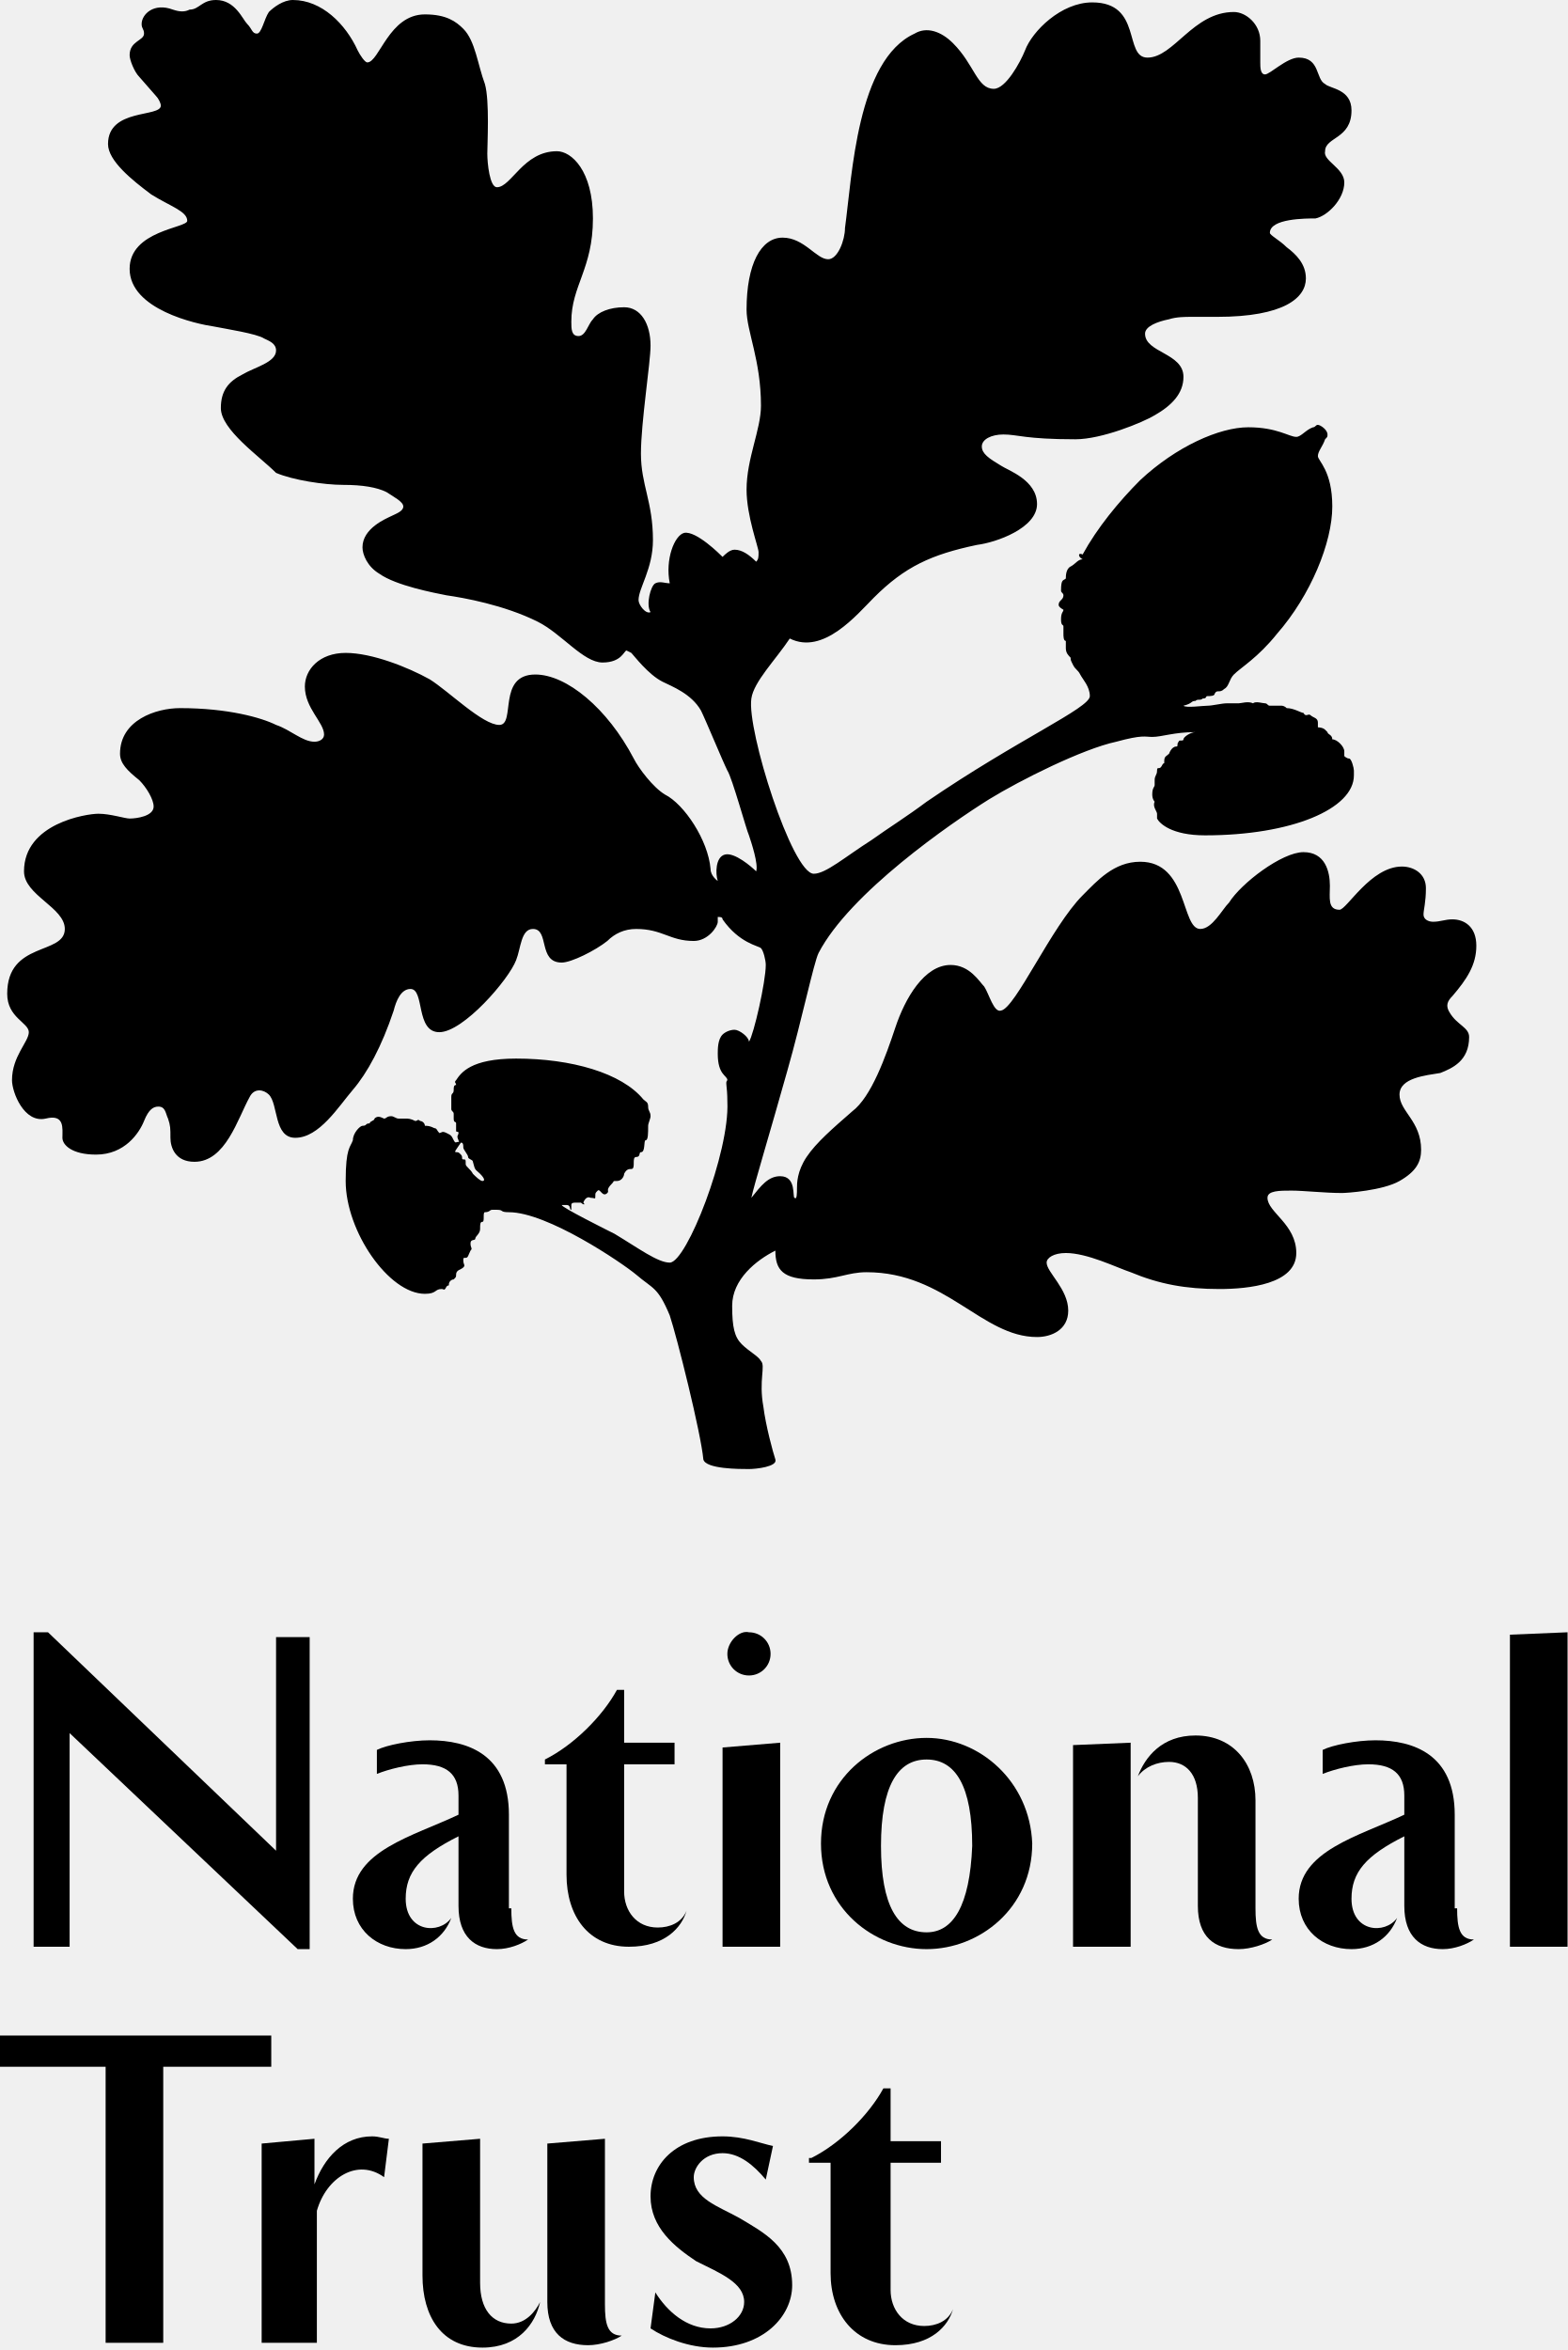
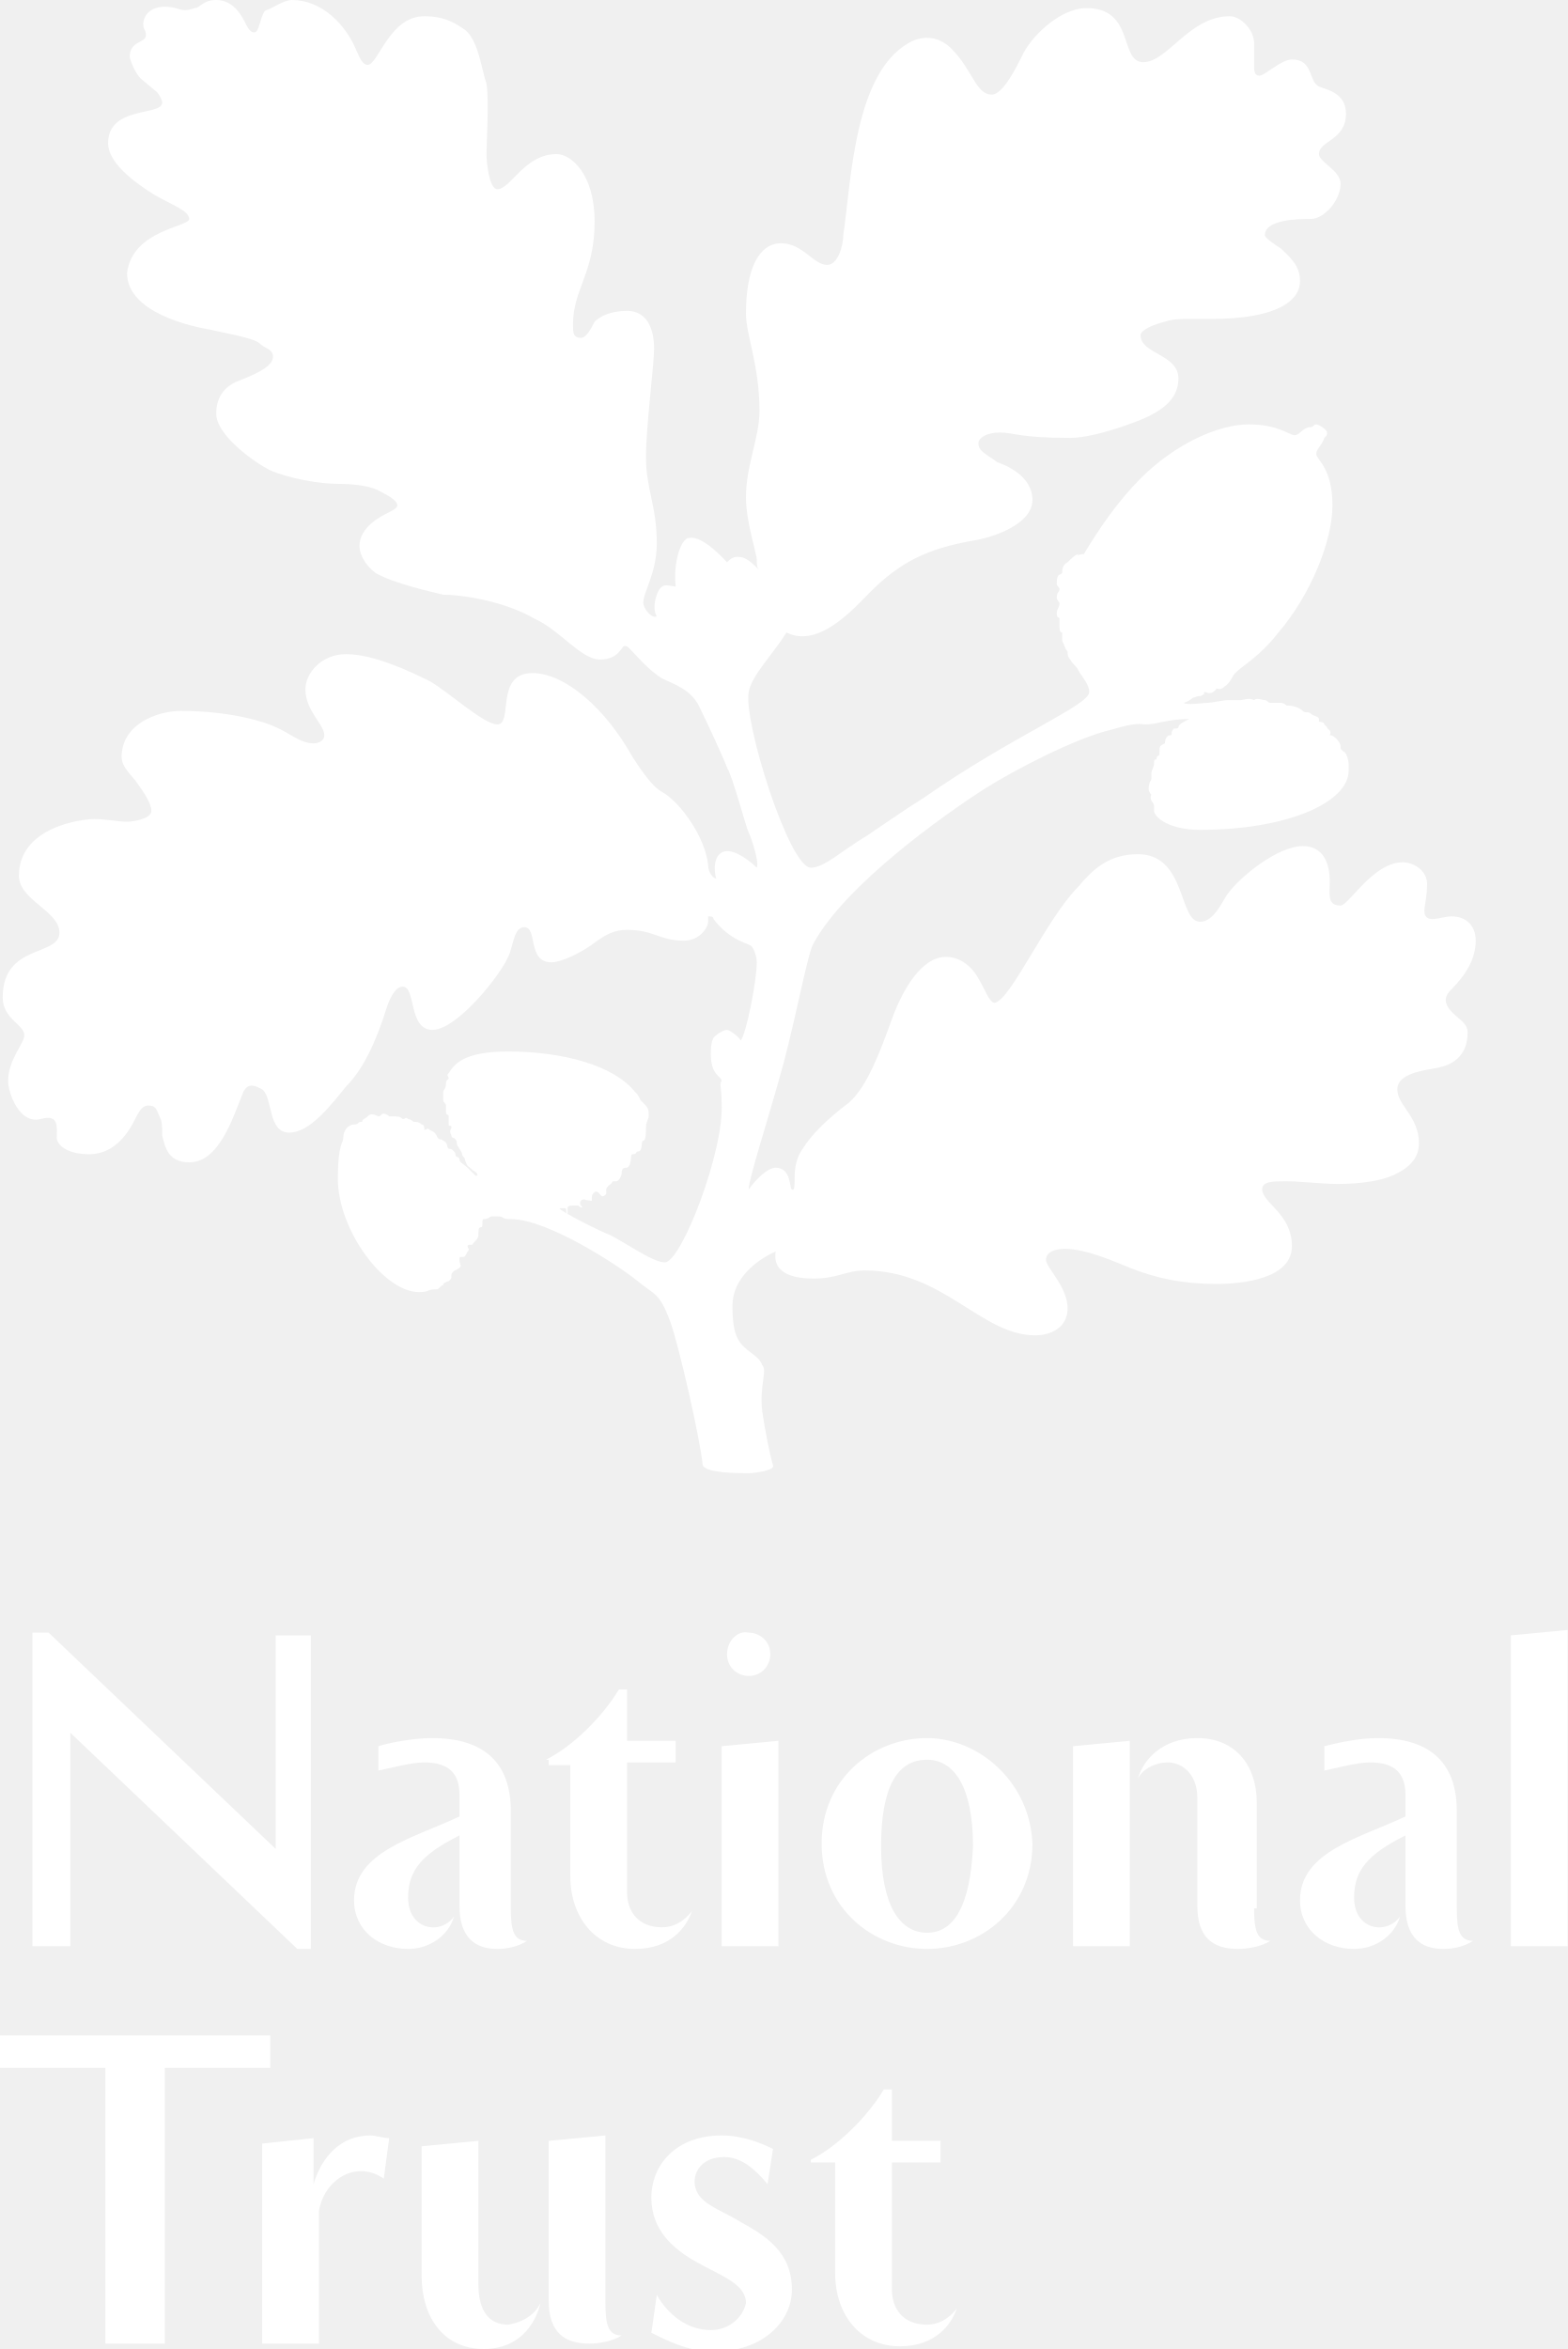
- <svg xmlns="http://www.w3.org/2000/svg" version="1.1" id="Layer_1" x="0px" y="0px" width="65.3px" height="97.9px" viewBox="0 0 65.3 97.9" style="enable-background:new 0 0 65.3 97.9;" xml:space="preserve">
+ <svg xmlns="http://www.w3.org/2000/svg" version="1.1" id="Layer_1" x="0px" y="0px" width="58px" height="86.9px" viewBox="0 0 58 86.9" style="enable-background:new 0 0 58 86.9;" xml:space="preserve">
+   <style type="text/css">
+ 	.st0{fill:#FFFFFF;}
+ </style>
  <g>
-     <path d="M45.1,23.1c0.6-1.1,1.5-2.2,2.4-3.1c1.5-1.4,3.3-2.2,4.5-2.2c1.2,0,1.7,0.4,2,0.4c0.2,0,0.4-0.3,0.7-0.4   c0.1,0,0.1-0.1,0.2-0.1c0.1,0,0.4,0.2,0.4,0.4c0,0.1,0,0.1-0.1,0.2c-0.1,0.3-0.3,0.5-0.3,0.7c0,0.2,0.6,0.6,0.6,2.1   c0,1.5-0.9,3.7-2.3,5.3c-0.8,1-1.5,1.4-1.8,1.7c-0.2,0.2-0.2,0.5-0.4,0.6c-0.2,0.2-0.3,0-0.4,0.2C50.6,29,50.4,29,50.3,29   c-0.1,0,0,0.1-0.2,0.1c-0.1,0.1-0.2,0-0.3,0.1c-0.2,0-0.1,0.1-0.5,0.2c0.1,0.1,0.8,0,1,0c0.2,0,0.6-0.1,0.8-0.1c0.2,0,0.2,0,0.3,0   c0.2,0,0.1,0,0.2,0c0.1,0,0.4-0.1,0.6,0c0.1-0.1,0.4,0,0.5,0c0.1,0,0.1,0.1,0.2,0.1c0.1,0,0.3,0,0.5,0c0,0,0.1,0,0.2,0.1   c0.3,0,0.6,0.2,0.7,0.2c0.1,0.2,0.2,0,0.3,0.1c0.1,0.1,0.3,0.1,0.3,0.3c0,0.1,0,0.1,0,0.2c0,0,0.2,0,0.3,0.1c0,0,0.1,0.1,0.1,0.1   c0,0.1,0.2,0.1,0.2,0.3c0.2,0,0.5,0.3,0.5,0.5v0.2c0,0,0.1,0.1,0.2,0.1c0.1,0,0.2,0.4,0.2,0.5c0,0.1,0,0.1,0,0.2   c0,1.4-2.6,2.5-6.2,2.5c-1.4,0-1.9-0.5-2-0.7c0-0.1,0-0.2,0-0.2c0-0.1-0.2-0.3-0.1-0.5c0,0-0.1-0.1-0.1-0.3c0-0.3,0.1-0.3,0.1-0.4   c0-0.1,0-0.1,0-0.2c0-0.2,0.1-0.2,0.1-0.4c0-0.2,0.1,0,0.2-0.2c0.1-0.2,0.1,0,0.1-0.2c0-0.2,0.1-0.2,0.2-0.3c0,0,0.1-0.3,0.3-0.3   c0.1,0,0-0.1,0.1-0.2c0-0.1,0.2,0,0.2-0.1c0-0.1,0.3-0.3,0.5-0.3c-0.9,0-1.4,0.2-1.8,0.2c-0.3,0-0.4-0.1-1.5,0.2   c-1.4,0.3-4,1.6-5.3,2.4c-1.6,1-5.8,3.9-7.1,6.4c-0.2,0.4-0.7,2.8-1.3,4.9c-0.7,2.5-1.4,4.8-1.5,5.3c0.4-0.5,0.7-0.9,1.2-0.9   c0.7,0,0.5,0.9,0.6,0.9c0.1,0.1,0.1-0.2,0.1-0.4c0-0.2,0-0.7,0.4-1.3c0.4-0.6,1.1-1.2,1.9-1.9c0.8-0.6,1.4-2.3,1.8-3.5   c0.4-1.2,1.2-2.6,2.3-2.6c0.8,0,1.2,0.7,1.4,0.9c0.2,0.3,0.4,1.1,0.7,1c0.6-0.1,2.1-3.5,3.4-4.8c0.6-0.6,1.3-1.4,2.4-1.4   c2,0,1.7,2.8,2.5,2.8c0.5,0,0.9-0.8,1.2-1.1c0.5-0.8,2.2-2.1,3.1-2.1c0.9,0,1.1,0.8,1.1,1.4c0,0.5-0.1,1,0.4,1   c0.3,0,1.3-1.8,2.6-1.8c0.5,0,1,0.3,1,0.9c0,0.6-0.1,0.9-0.1,1.1c0,0.2,0.2,0.3,0.4,0.3c0.3,0,0.5-0.1,0.8-0.1c0.5,0,1,0.3,1,1.1   c0,0.8-0.4,1.4-1,2.1c-0.2,0.2-0.3,0.4-0.1,0.7c0.3,0.5,0.8,0.6,0.8,1c0,1-0.7,1.3-1.2,1.5c-0.6,0.1-1.7,0.2-1.7,0.9   c0,0.7,0.9,1.1,0.9,2.3c0,0.5-0.2,0.9-0.9,1.3c-0.7,0.4-2.2,0.5-2.4,0.5c-0.7,0-1.6-0.1-2.1-0.1c-0.5,0-1,0-1,0.3   c0,0.6,1.2,1.1,1.2,2.3c0,1.3-2,1.5-3.2,1.5c-1.4,0-2.5-0.2-3.7-0.7c-0.6-0.2-1.8-0.8-2.7-0.8c-0.5,0-0.8,0.2-0.8,0.4   c0,0.4,0.9,1.1,0.9,2c0,0.8-0.7,1.1-1.3,1.1c-2.3,0-3.8-2.7-7.1-2.7c-0.8,0-1.2,0.3-2.2,0.3c-1.3,0-1.6-0.4-1.6-1.2   c-0.8,0.4-1.8,1.2-1.8,2.3c0,0.9,0.1,1.3,0.4,1.6c0.3,0.3,0.7,0.5,0.8,0.7c0.2,0.2-0.1,0.8,0.1,1.9c0.1,0.8,0.4,1.9,0.5,2.2   c0.1,0.3-0.8,0.4-1.1,0.4c-0.4,0-1.8,0-1.9-0.4c-0.1-1.1-1.1-5.1-1.4-6c-0.5-1.2-0.7-1.1-1.4-1.7c-0.6-0.5-3.7-2.6-5.3-2.6   c-0.4,0-0.2-0.1-0.5-0.1c-0.2,0,0,0-0.2,0c-0.1,0-0.1,0.1-0.3,0.1c-0.1,0,0,0.4-0.1,0.4c-0.1,0-0.1,0.1-0.1,0.3   c0,0.2-0.2,0.3-0.2,0.4c0,0.1-0.2,0-0.2,0.2c0,0.2,0.1,0.2,0,0.3c-0.1,0.2-0.1,0.3-0.2,0.3c-0.1,0-0.1,0-0.1,0.1   c0,0.2,0.1,0.2,0,0.3c-0.1,0.1-0.3,0.1-0.3,0.3c0,0.1,0,0.1-0.1,0.2c-0.1,0-0.2,0.1-0.2,0.2c0,0.1,0,0-0.1,0.1   c-0.1,0.2-0.1,0.1-0.2,0.1c-0.3,0-0.2,0.2-0.7,0.2c-1.5,0-3.3-2.6-3.3-4.7c0-1.4,0.2-1.4,0.3-1.7c0-0.3,0.3-0.6,0.4-0.6   c0.2,0,0.1-0.1,0.3-0.1c0-0.1,0.2-0.1,0.2-0.2c0.1-0.1,0.2-0.1,0.4,0c0.1,0,0.1-0.1,0.3-0.1c0.1,0,0.2,0.1,0.3,0.1   c0.2,0,0.1,0,0.3,0c0.1,0,0.2,0,0.4,0.1c0.1,0,0.1-0.1,0.2,0c0.1,0,0.2,0.1,0.2,0.2c0.1,0,0.2,0,0.4,0.1c0.1,0,0.1,0.1,0.2,0.2   c0.1,0,0.1-0.1,0.3,0c0.2,0.1,0.2,0.1,0.3,0.3c0.1,0.2,0.1,0,0.3,0.1C19,47.9,18.9,48,19,48c0.1,0,0.1,0,0.2,0.1   c0.1,0.1,0,0.2,0.1,0.2c0.1,0,0.1,0,0.1,0.2c0,0.1,0.2,0.2,0.3,0.4c0.1,0.1,0.3,0.3,0.4,0.3c0.1,0,0.1-0.1-0.1-0.3   c-0.2-0.2-0.2-0.1-0.3-0.5c0-0.1-0.2-0.1-0.2-0.2c0-0.1-0.2-0.3-0.2-0.4c0-0.1,0-0.2-0.1-0.2c-0.1,0-0.1-0.1-0.1-0.1   c-0.1-0.2,0-0.2,0-0.3c0-0.1-0.1,0-0.1-0.1c0-0.1,0-0.2,0-0.3c0-0.1-0.1,0-0.1-0.2c0-0.1,0-0.1,0-0.2s-0.1-0.1-0.1-0.2   c0-0.1,0-0.1,0-0.3c0-0.2,0,0,0-0.2c0-0.2,0.1-0.1,0.1-0.3c0-0.1,0-0.2,0.1-0.2c0-0.1-0.1-0.1,0-0.2c0.2-0.3,0.6-0.9,2.5-0.9   c2.3,0,4.4,0.6,5.3,1.7c0.1,0.1,0.2,0.1,0.2,0.3c0,0.2,0.1,0.2,0.1,0.4c0,0.1-0.1,0.3-0.1,0.4c0,0.3,0,0.6-0.1,0.6   c-0.1,0,0,0.5-0.2,0.5c-0.1,0,0,0.2-0.2,0.2c-0.2,0,0,0.5-0.2,0.5c-0.1,0-0.2,0-0.3,0.2c0,0.1-0.1,0.3-0.3,0.3   c-0.2,0-0.1,0-0.2,0.1c-0.3,0.3-0.1,0.3-0.2,0.4c-0.2,0.2-0.3-0.2-0.4-0.1c-0.1,0.1-0.1,0.1-0.1,0.2c0,0.2,0,0.1-0.2,0.1   c-0.2-0.1-0.3,0.2-0.3,0.2c0.1,0.1,0,0.1-0.1,0c0,0-0.1,0-0.2,0c-0.1,0-0.2,0-0.2,0.1c0,0.2,0,0.2,0,0.2c-0.1,0,0-0.2-0.2-0.2   c-0.1,0-0.2,0-0.2,0c0,0.1,1.8,1,2.2,1.2c1,0.6,1.8,1.2,2.3,1.2c0.7,0,2.5-4.6,2.4-6.7c0-0.7-0.1-0.8,0-0.9c0-0.2-0.4-0.2-0.4-1.1   c0-0.2,0-0.6,0.2-0.8c0.1-0.1,0.3-0.2,0.5-0.2c0.2,0,0.6,0.3,0.6,0.5c0.2-0.3,0.7-2.5,0.7-3.2c0-0.2-0.1-0.6-0.2-0.7   c-0.1-0.1-0.9-0.2-1.6-1.2c0-0.1-0.1-0.1-0.2-0.1c0,0,0,0.1,0,0.2c0,0.2-0.4,0.8-1,0.8c-1,0-1.3-0.5-2.4-0.5   c-0.5,0-0.9,0.2-1.2,0.5c-0.5,0.4-1.5,0.9-1.9,0.9c-1,0-0.5-1.4-1.2-1.4c-0.5,0-0.5,0.8-0.7,1.3c-0.3,0.8-2.2,3-3.2,3   c-1,0-0.6-1.8-1.2-1.8c-0.4,0-0.6,0.5-0.7,0.9c-0.5,1.5-1.1,2.6-1.7,3.3c-0.6,0.7-1.4,2-2.4,2c-0.9,0-0.7-1.4-1.1-1.8   c-0.2-0.2-0.6-0.3-0.8,0.1c-0.5,0.9-1,2.7-2.3,2.7c-0.8,0-1-0.6-1-1c0-0.4,0-0.5-0.1-0.8c-0.1-0.2-0.1-0.5-0.4-0.5   c-0.2,0-0.4,0.1-0.6,0.6c-0.2,0.5-0.8,1.4-2,1.4c-1,0-1.4-0.4-1.4-0.7c0-0.4,0.1-1-0.7-0.8c-0.9,0.2-1.4-1.1-1.4-1.6   c0-1,0.7-1.6,0.7-2c0-0.4-0.9-0.6-0.9-1.6c0-2.2,2.4-1.6,2.4-2.7c0-0.9-1.7-1.4-1.7-2.4c0-2,2.6-2.4,3.1-2.4c0.5,0,1.1,0.2,1.3,0.2   c0.3,0,1-0.1,1-0.5c0-0.3-0.3-0.8-0.6-1.1C5.3,32.1,5,31.8,5,31.4c0-1.4,1.5-1.9,2.5-1.9c2,0,3.4,0.4,4,0.7   c0.6,0.2,1.1,0.7,1.6,0.7c0.2,0,0.4-0.1,0.4-0.3c0-0.5-0.8-1.1-0.8-2c0-0.7,0.6-1.4,1.7-1.4c1.1,0,2.6,0.6,3.5,1.1   c0.8,0.5,2.2,1.9,2.9,1.9c0.7,0-0.1-2.1,1.5-2.1c1.3,0,3,1.4,4.1,3.5c0.2,0.4,0.8,1.2,1.3,1.5c0.8,0.4,1.8,1.9,1.9,3.1   c0,0.3,0.3,0.5,0.3,0.5c-0.1-0.3-0.1-1,0.3-1.1c0.4-0.1,1.1,0.5,1.3,0.7c0.1-0.3-0.2-1.2-0.3-1.5c-0.1-0.2-0.7-2.4-0.9-2.7   c-0.2-0.4-0.9-2.1-1.1-2.5c-0.4-0.7-1.2-1-1.6-1.2c-0.6-0.3-1.2-1.1-1.3-1.2c-0.2-0.1-0.2-0.1-0.2-0.1c-0.1,0-0.2,0.5-1,0.5   c-0.8,0-1.7-1.2-2.7-1.7c-1.4-0.7-3.1-1-3.8-1.1c-0.5-0.1-2.1-0.4-2.8-0.9c-0.5-0.3-0.7-0.8-0.7-1.1c0-0.8,1-1.2,1.2-1.3   c0.2-0.1,0.5-0.2,0.5-0.4c0-0.2-0.4-0.4-0.7-0.6c-0.4-0.2-1-0.3-1.8-0.3c-0.8,0-2.1-0.2-2.8-0.5C10.8,19,9.2,17.9,9.2,17   c0-0.7,0.3-1.1,0.9-1.4c0.5-0.3,1.4-0.5,1.4-1c0-0.3-0.3-0.4-0.5-0.5c-0.3-0.2-1.6-0.4-2.1-0.5c-0.7-0.1-3.5-0.7-3.5-2.4   c0-1.6,2.4-1.7,2.4-2c0-0.4-0.7-0.6-1.5-1.1C5.5,7.5,4.5,6.7,4.5,6c0-1.5,2.2-1.1,2.2-1.6c0-0.1-0.1-0.3-0.2-0.4L5.8,3.2   C5.6,3,5.4,2.5,5.4,2.3C5.4,1.7,6,1.7,6,1.4C6,1.2,5.9,1.2,5.9,1c0-0.4,0.5-0.9,1.3-0.6c0.3,0.1,0.5,0.1,0.7,0C8.3,0.4,8.4,0,9,0   c0.8,0,1.1,0.8,1.3,1c0.2,0.2,0.2,0.4,0.4,0.4c0.2,0,0.3-0.6,0.5-0.9c0.2-0.2,0.6-0.5,1-0.5c1.2,0,2.2,1,2.7,2.1   c0.1,0.2,0.3,0.5,0.4,0.5c0.5,0,0.9-2,2.4-2c0.9,0,1.3,0.3,1.6,0.6c0.5,0.5,0.6,1.5,0.9,2.3c0.2,0.7,0.1,2.5,0.1,2.9   c0,0.4,0.1,1.4,0.4,1.4c0.6,0,1.1-1.5,2.5-1.5c0.6,0,1.5,0.8,1.5,2.8c0,2.1-0.9,2.8-0.9,4.3c0,0.3,0,0.6,0.3,0.6   c0.3,0,0.4-0.5,0.6-0.7c0.2-0.3,0.7-0.5,1.3-0.5c0.7,0,1.1,0.7,1.1,1.6c0,0.7-0.4,3.2-0.4,4.5c0,1.3,0.5,2,0.5,3.6   c0,1.2-0.6,2-0.6,2.5c0,0.2,0.3,0.6,0.5,0.5c-0.2-0.3,0-1.1,0.2-1.2c0.2-0.1,0.4,0,0.6,0c-0.2-1,0.2-2,0.6-2.1   c0.5-0.1,1.5,0.9,1.6,1c0.1-0.1,0.3-0.3,0.5-0.3c0.3,0,0.6,0.2,0.9,0.5c0.1-0.1,0.1-0.2,0.1-0.4c0-0.2-0.5-1.5-0.5-2.6   c0-1.3,0.6-2.5,0.6-3.5c0-1.9-0.6-3.1-0.6-4c0-1.9,0.6-3,1.5-3c0.9,0,1.4,0.9,1.9,0.9c0.4,0,0.7-0.8,0.7-1.3c0.3-2.2,0.5-7,2.9-8.1   c0.5-0.3,1.1-0.1,1.6,0.4c0.9,0.9,1,1.9,1.7,1.9c0.5,0,1.1-1.1,1.3-1.6c0.3-0.8,1.5-2,2.8-2c2.1,0,1.3,2.3,2.3,2.3   c1.1,0,1.9-1.9,3.6-1.9c0.5,0,1.1,0.5,1.1,1.2c0,0.4,0,0.7,0,0.9c0,0.2,0,0.5,0.2,0.5c0.2,0,0.9-0.7,1.4-0.7c0.9,0,0.7,0.9,1.1,1.1   c0.2,0.2,1.1,0.2,1.1,1.1c0,1.2-1.1,1.1-1.1,1.7C55.1,6.7,56,7,56,7.6c0,0.7-0.7,1.4-1.2,1.5c-0.4,0-1.9,0-1.9,0.6   c0,0.1,0.4,0.3,0.7,0.6c0.4,0.3,0.8,0.7,0.8,1.3c0,0.8-0.9,1.6-3.7,1.6c-0.5,0-0.6,0-1.1,0c-0.2,0-0.6,0-0.9,0.1   c-0.5,0.1-1,0.3-1,0.6c0,0.8,1.6,0.8,1.6,1.8c0,0.7-0.5,1.2-1.2,1.6c-0.5,0.3-2.2,1-3.3,1c-2.1,0-2.4-0.2-3-0.2   c-0.5,0-0.9,0.2-0.9,0.5c0,0.3,0.3,0.5,0.8,0.8c0.3,0.2,1.5,0.6,1.5,1.6c0,1-1.7,1.6-2.5,1.7c-1.9,0.4-3,0.9-4.3,2.2   c-0.7,0.7-2.1,2.4-3.5,1.7c-0.6,0.9-1.5,1.8-1.6,2.5c-0.2,1.3,1.7,7.3,2.6,7.3c0.5,0,1.3-0.7,2.4-1.4c0.7-0.5,1.5-1,2.3-1.6   c3.8-2.6,6.8-3.9,6.8-4.4c0-0.4-0.3-0.7-0.4-0.9c-0.1-0.2-0.2-0.2-0.3-0.4c-0.1-0.2-0.1-0.2-0.1-0.3c-0.1-0.1-0.2-0.2-0.2-0.4   c0-0.2,0-0.2,0-0.3c-0.1,0-0.1-0.2-0.1-0.3c0-0.1,0-0.1,0-0.3c0-0.1-0.1,0-0.1-0.3c0-0.3,0.1-0.3,0.1-0.4c0,0-0.2-0.1-0.2-0.2   c0-0.2,0.2-0.2,0.2-0.4c0-0.1-0.1-0.1-0.1-0.2c0-0.5,0.1-0.4,0.2-0.5c0-0.1,0-0.4,0.2-0.5c0.2-0.1,0.3-0.3,0.5-0.3   C44.9,23.2,44.9,23,45.1,23.1" />
-     <polygon points="4.4,97.6 4.4,86.1 0,86.1 0,84.8 11.3,84.8 11.3,86.1 6.8,86.1 6.8,97.6  " />
-     <path d="M22.5,95.9c-0.2,0.9-0.9,1.9-2.4,1.9c-1.7,0-2.5-1.3-2.5-3v-5.5l2.4-0.2v6c0,1.1,0.5,1.7,1.3,1.7   C21.9,96.8,22.3,96.3,22.5,95.9" />
-     <path d="M25.2,96c0,0.8,0.1,1.3,0.7,1.3c-0.3,0.2-0.9,0.4-1.4,0.4c-1,0-1.7-0.5-1.7-1.8v-6.6l2.4-0.2V96z" />
-     <path d="M33.8,89.9c1.2-0.6,2.4-1.8,3-2.9h0.3v2.2h2.1v0.9h-2.1v5.3c0,0.8,0.5,1.5,1.4,1.5c0.5,0,1-0.2,1.2-0.7   c-0.2,0.7-0.9,1.5-2.4,1.5c-1.7,0-2.7-1.3-2.7-3v-4.6h-0.9V89.9z" />
-     <path d="M13.1,91c0.4-1.1,1.2-2,2.4-2c0.3,0,0.5,0.1,0.7,0.1L16,90.7c-1.1-0.8-2.4,0-2.8,1.4v5.5h-2.3v-8.3l2.2-0.2L13.1,91z" />
-     <path d="M29.6,97c-1,0-1.8-0.7-2.3-1.5l-0.2,1.5c0.6,0.4,1.6,0.8,2.6,0.8c2.1,0,3.3-1.3,3.3-2.6c0-1.6-1.2-2.2-2.2-2.8   c-0.9-0.5-1.9-0.8-1.9-1.7c0-0.4,0.4-1,1.2-1c0.7,0,1.3,0.5,1.8,1.1l0.3-1.4C31.7,89.3,31,89,30.1,89c-2,0-3,1.2-3,2.5   c0,1.3,1,2.1,1.9,2.7c1,0.5,2,0.9,2,1.7C31,96.5,30.4,97,29.6,97" />
-     <polygon points="62.9,81.1 62.9,68.1 65.3,68 65.3,81.1  " />
-     <path d="M22.7,73.3c1.2-0.6,2.4-1.8,3-2.9H26v2.2h2.1v0.9H26v5.3c0,0.8,0.5,1.5,1.4,1.5c0.5,0,1-0.2,1.2-0.7   c-0.2,0.7-0.9,1.5-2.4,1.5c-1.7,0-2.6-1.3-2.6-3v-4.6h-0.9V73.3z" />
-     <path d="M30.3,68.9c0,0.5,0.4,0.9,0.9,0.9c0.5,0,0.9-0.4,0.9-0.9c0-0.5-0.4-0.9-0.9-0.9C30.8,67.9,30.3,68.4,30.3,68.9" />
-     <polygon points="32.5,81.1 32.5,72.6 30.1,72.8 30.1,81.1  " />
-     <path d="M52.3,79.5c0,0.8,0.1,1.3,0.7,1.3c-0.3,0.2-0.9,0.4-1.4,0.4c-1,0-1.7-0.5-1.7-1.8v-4.5c0-1-0.5-1.5-1.2-1.5   c-0.5,0-1,0.2-1.3,0.6c0.3-0.8,1-1.7,2.4-1.7c1.6,0,2.5,1.2,2.5,2.7V79.5z" />
-     <polygon points="47.1,81.1 44.7,81.1 44.7,72.7 47.1,72.6  " />
-     <path d="M38.6,80.5c-1.2,0-1.9-1.1-1.9-3.6c0-2.5,0.7-3.6,1.9-3.6c1.2,0,1.9,1.1,1.9,3.6C40.4,79.4,39.7,80.5,38.6,80.5 M38.6,72.4   c-2.2,0-4.4,1.7-4.4,4.4c0,2.7,2.2,4.4,4.4,4.4c2.2,0,4.4-1.7,4.4-4.4C42.9,74.2,40.8,72.4,38.6,72.4" />
-     <path d="M60.7,79.5c0,0.8,0.1,1.3,0.7,1.3c-0.3,0.2-0.8,0.4-1.3,0.4c-0.9,0-1.6-0.5-1.6-1.8v-2.9c-1.6,0.8-2.2,1.5-2.2,2.6   c0,1.4,1.4,1.5,1.9,0.8c-0.3,0.8-1,1.3-1.9,1.3c-1.2,0-2.2-0.8-2.2-2.1c0-2,2.5-2.6,4.4-3.5v-0.8c0-0.9-0.5-1.3-1.5-1.3   c-0.6,0-1.4,0.2-1.9,0.4v-1c0.4-0.2,1.4-0.4,2.2-0.4c1.6,0,3.3,0.6,3.3,3.1V79.5z" />
-     <path d="M21.3,79.5c0,0.8,0.1,1.3,0.7,1.3c-0.3,0.2-0.8,0.4-1.3,0.4c-0.9,0-1.6-0.5-1.6-1.8v-2.9c-1.6,0.8-2.2,1.5-2.2,2.6   c0,1.4,1.4,1.5,1.9,0.8c-0.3,0.8-1,1.3-1.9,1.3c-1.2,0-2.2-0.8-2.2-2.1c0-2,2.5-2.6,4.4-3.5v-0.8c0-0.9-0.5-1.3-1.5-1.3   c-0.6,0-1.4,0.2-1.9,0.4v-1c0.4-0.2,1.4-0.4,2.2-0.4c1.6,0,3.3,0.6,3.3,3.1V79.5z" />
-     <polygon points="2.9,72.2 2.9,81.1 1.4,81.1 1.4,68 2,68 11.5,77.1 11.5,68.2 12.9,68.2 12.9,81.2 12.4,81.2  " />
+     <path class="st0" d="M40.1,20.5c0.6-1,1.3-2,2.1-2.8c1.3-1.3,2.9-2,4-2c1.1,0,1.5,0.4,1.7,0.4c0.2,0,0.3-0.3,0.6-0.3   c0.1,0,0.1-0.1,0.2-0.1c0.1,0,0.4,0.2,0.4,0.3c0,0.1,0,0.1-0.1,0.2c-0.1,0.3-0.3,0.4-0.3,0.6c0,0.2,0.6,0.5,0.6,1.9   c0,1.3-0.8,3.3-2,4.7c-0.7,0.9-1.3,1.2-1.6,1.5c-0.1,0.1-0.2,0.4-0.4,0.5c-0.2,0.2-0.3,0-0.3,0.1c-0.1,0.1-0.2,0.2-0.4,0.1   c-0.1,0,0,0.1-0.1,0.1c-0.1,0.1-0.1,0-0.3,0.1c-0.1,0-0.1,0.1-0.4,0.2c0.1,0.1,0.7,0,0.9,0c0.1,0,0.6-0.1,0.7-0.1   c0.1,0,0.1,0,0.3,0c0.1,0,0.1,0,0.2,0c0.1,0,0.3-0.1,0.5,0c0.1-0.1,0.3,0,0.4,0c0.1,0,0.1,0.1,0.2,0.1c0.1,0,0.3,0,0.4,0   c0,0,0.1,0,0.2,0.1c0.3,0,0.5,0.1,0.6,0.2c0.1,0.1,0.2,0,0.3,0.1c0.1,0.1,0.3,0.1,0.3,0.2c0,0.1,0,0.1,0,0.1c0,0,0.2,0,0.2,0.1   c0,0,0.1,0.1,0.1,0.1c0,0.1,0.2,0.1,0.1,0.3c0.2,0,0.4,0.3,0.4,0.4v0.1c0,0,0.1,0.1,0.1,0.1c0.1,0,0.2,0.3,0.2,0.5   c0,0.1,0,0.1,0,0.2c0,1.2-2.3,2.2-5.5,2.2c-1.2,0-1.7-0.5-1.7-0.7c0-0.1,0-0.1,0-0.2c0-0.1-0.2-0.2-0.1-0.4c0,0-0.1-0.1-0.1-0.2   c0-0.3,0.1-0.3,0.1-0.4c0-0.1,0-0.1,0-0.2c0-0.1,0.1-0.2,0.1-0.4c0-0.2,0.1,0,0.1-0.2c0.1-0.1,0.1,0,0.1-0.2s0-0.2,0.2-0.3   c0,0,0-0.3,0.2-0.3c0.1,0,0-0.1,0.1-0.2c0-0.1,0.2,0,0.2-0.1c0-0.1,0.2-0.2,0.4-0.3c-0.8,0-1.2,0.2-1.6,0.2c-0.2,0-0.3-0.1-1.3,0.2   c-1.3,0.3-3.6,1.5-4.7,2.2c-1.4,0.9-5.1,3.5-6.3,5.7c-0.2,0.3-0.6,2.5-1.1,4.4c-0.6,2.2-1.3,4.3-1.3,4.7c0.3-0.4,0.7-0.8,1-0.8   c0.6,0,0.5,0.8,0.6,0.8c0.1,0.1,0.1-0.2,0.1-0.4c0-0.2,0-0.7,0.3-1.1c0.3-0.5,0.9-1.1,1.7-1.7c0.7-0.6,1.2-2,1.6-3.1   c0.4-1.1,1.1-2.3,2-2.3c0.7,0,1.1,0.6,1.2,0.8c0.2,0.3,0.4,0.9,0.6,0.9c0.6-0.1,1.9-3.1,3.1-4.3c0.5-0.6,1.1-1.2,2.2-1.2   c1.8,0,1.5,2.5,2.3,2.5c0.5,0,0.8-0.7,1-1c0.5-0.7,1.9-1.8,2.8-1.8c0.8,0,1,0.7,1,1.3c0,0.5-0.1,0.9,0.4,0.9c0.3,0,1.2-1.6,2.3-1.6   c0.4,0,0.9,0.3,0.9,0.8c0,0.5-0.1,0.8-0.1,1c0,0.2,0.1,0.3,0.3,0.3c0.2,0,0.5-0.1,0.7-0.1c0.5,0,0.9,0.3,0.9,0.9   c0,0.7-0.4,1.3-0.9,1.8c-0.2,0.2-0.3,0.4-0.1,0.7c0.3,0.4,0.7,0.5,0.7,0.9c0,0.9-0.6,1.2-1.1,1.3c-0.5,0.1-1.5,0.2-1.5,0.8   c0,0.6,0.8,1,0.8,2c0,0.4-0.2,0.8-0.8,1.1c-0.7,0.4-2,0.4-2.2,0.4c-0.6,0-1.4-0.1-1.9-0.1c-0.5,0-0.9,0-0.9,0.3   c0,0.5,1.1,0.9,1.1,2.1c0,1.2-1.8,1.4-2.8,1.4c-1.2,0-2.2-0.2-3.2-0.6c-0.5-0.2-1.6-0.7-2.4-0.7c-0.5,0-0.7,0.2-0.7,0.4   c0,0.3,0.8,1,0.8,1.8c0,0.7-0.6,1-1.2,1c-2,0-3.4-2.4-6.3-2.4c-0.7,0-1,0.3-1.9,0.3c-1.1,0-1.5-0.4-1.4-1c-0.7,0.3-1.6,1-1.6,2   c0,0.8,0.1,1.2,0.4,1.5c0.3,0.3,0.6,0.4,0.7,0.7c0.2,0.2-0.1,0.7,0,1.7c0.1,0.7,0.3,1.7,0.4,2c0.1,0.2-0.7,0.3-0.9,0.3   c-0.4,0-1.6,0-1.7-0.3c-0.1-1-0.9-4.5-1.2-5.3c-0.4-1.1-0.6-1-1.2-1.5c-0.6-0.5-3.3-2.3-4.7-2.3c-0.4,0-0.2-0.1-0.5-0.1   c-0.2,0,0,0-0.2,0c-0.1,0-0.1,0.1-0.3,0.1c-0.1,0,0,0.3-0.1,0.3c-0.1,0-0.1,0.1-0.1,0.3c0,0.1-0.1,0.2-0.2,0.3c0,0.1-0.2,0-0.2,0.1   c0,0.1,0.1,0.1,0,0.2c-0.1,0.2-0.1,0.2-0.2,0.2c-0.1,0-0.1,0-0.1,0.1c0,0.2,0.1,0.2,0,0.3c-0.1,0.1-0.3,0.1-0.3,0.3   c0,0.1,0,0.1-0.1,0.2c-0.1,0-0.2,0.1-0.2,0.1c0,0.1,0,0-0.1,0.1c-0.1,0.1-0.1,0.1-0.2,0.1c-0.3,0-0.2,0.1-0.6,0.1   c-1.3,0-3-2.3-3-4.2c0-1.3,0.2-1.3,0.2-1.5c0-0.3,0.2-0.5,0.4-0.5c0.2,0,0.1-0.1,0.3-0.1c0-0.1,0.1-0.1,0.2-0.2   c0.1-0.1,0.2-0.1,0.4,0c0.1,0,0.1-0.1,0.2-0.1c0.1,0,0.2,0.1,0.2,0.1c0.1,0,0.1,0,0.2,0c0.1,0,0.2,0,0.3,0.1c0.1,0,0.1-0.1,0.2,0   c0.1,0,0.2,0.1,0.2,0.1c0.1,0,0.2,0,0.3,0.1c0.1,0,0.1,0.1,0.1,0.2c0.1,0,0.1-0.1,0.2,0c0.2,0.1,0.2,0.1,0.3,0.3   c0.1,0.1,0.1,0,0.2,0.1c0.2,0.1,0.1,0.2,0.2,0.3c0.1,0,0.1,0,0.2,0.1c0.1,0.1,0,0.1,0.1,0.2c0,0,0.1,0,0.1,0.1   c0,0.1,0.2,0.2,0.3,0.3c0.1,0.1,0.3,0.3,0.3,0.3c0.1,0,0.1-0.1-0.1-0.2c-0.2-0.2-0.2-0.1-0.3-0.4c0-0.1-0.1-0.1-0.1-0.2   c0-0.1-0.2-0.3-0.2-0.4c0-0.1,0-0.1-0.1-0.2c-0.1,0-0.1-0.1-0.1-0.1c-0.1-0.2,0-0.2,0-0.3c0-0.1-0.1,0-0.1-0.1c0-0.1,0-0.2,0-0.3   c0-0.1-0.1,0-0.1-0.2c0-0.1,0-0.1,0-0.2c0-0.1-0.1-0.1-0.1-0.2c0-0.1,0-0.1,0-0.2c0-0.1,0,0,0-0.1c0-0.1,0.1-0.1,0.1-0.3   c0-0.1,0-0.1,0.1-0.2c0-0.1-0.1-0.1,0-0.2c0.2-0.3,0.5-0.8,2.2-0.8c2,0,3.9,0.5,4.7,1.5c0.1,0.1,0.1,0.1,0.2,0.3   C24,41,24,41,24,41.3c0,0.1-0.1,0.2-0.1,0.4c0,0.2,0,0.5-0.1,0.5c-0.1,0,0,0.4-0.2,0.4c-0.1,0,0,0.1-0.2,0.1c-0.1,0,0,0.4-0.2,0.5   c-0.1,0-0.2,0-0.2,0.2c0,0.1-0.1,0.3-0.2,0.3c-0.2,0-0.1,0-0.2,0.1c-0.3,0.2-0.1,0.3-0.2,0.4c-0.2,0.2-0.2-0.2-0.4-0.1   c-0.1,0.1-0.1,0.1-0.1,0.2c0,0.2,0,0.1-0.2,0.1c-0.2-0.1-0.3,0.1-0.2,0.2c0.1,0.1,0,0.1-0.1,0c0,0-0.1,0-0.2,0   c-0.1,0-0.2,0-0.2,0.1c0,0.2,0,0.2,0,0.2c-0.1,0,0-0.2-0.1-0.2c-0.1,0-0.2,0-0.2,0c0,0.1,1.6,0.9,1.9,1c0.9,0.5,1.6,1,2,1   c0.6,0,2.2-4.1,2.1-5.9c0-0.6-0.1-0.7,0-0.8c0-0.2-0.4-0.2-0.4-1c0-0.2,0-0.6,0.2-0.7c0.1-0.1,0.3-0.2,0.4-0.2   c0.1,0,0.5,0.3,0.5,0.4c0.2-0.2,0.6-2.2,0.6-2.9c0-0.2-0.1-0.5-0.2-0.6c-0.1-0.1-0.8-0.2-1.4-1c0-0.1-0.1-0.1-0.2-0.1   c0,0,0,0.1,0,0.2c0,0.2-0.3,0.7-0.9,0.7c-0.9,0-1.1-0.4-2.1-0.4c-0.5,0-0.8,0.2-1.1,0.4c-0.5,0.4-1.3,0.8-1.7,0.8   c-0.9,0-0.5-1.3-1-1.3c-0.4,0-0.4,0.7-0.6,1.1c-0.3,0.7-1.9,2.7-2.8,2.7c-0.9,0-0.6-1.6-1.1-1.6c-0.3,0-0.5,0.5-0.6,0.8   c-0.4,1.3-0.9,2.3-1.5,2.9c-0.5,0.6-1.3,1.7-2.1,1.7c-0.8,0-0.6-1.3-1-1.6c-0.2-0.1-0.5-0.3-0.7,0.1C8.6,41.4,8.1,43,7,43   C6.2,43,6.1,42.4,6,42c0-0.4,0-0.5-0.1-0.7c-0.1-0.2-0.1-0.4-0.4-0.4c-0.2,0-0.3,0.1-0.5,0.5c-0.2,0.4-0.7,1.3-1.7,1.3   c-0.9,0-1.2-0.4-1.2-0.6c0-0.4,0.1-0.9-0.6-0.7c-0.8,0.2-1.2-1-1.2-1.4c0-0.8,0.6-1.4,0.6-1.7c0-0.4-0.8-0.6-0.8-1.4   c0-2,2.1-1.5,2.1-2.4c0-0.8-1.5-1.2-1.5-2.1c0-1.8,2.3-2.1,2.8-2.1c0.4,0,0.9,0.1,1.2,0.1c0.2,0,0.9-0.1,0.9-0.4   c0-0.3-0.3-0.7-0.5-1c-0.2-0.3-0.6-0.6-0.6-1c0-1.2,1.3-1.7,2.2-1.7c1.8,0,3.1,0.4,3.5,0.6c0.5,0.2,0.9,0.6,1.4,0.6   c0.2,0,0.4-0.1,0.4-0.3c0-0.4-0.7-0.9-0.7-1.7c0-0.6,0.6-1.3,1.5-1.3c1,0,2.3,0.6,3.1,1c0.7,0.4,2,1.6,2.5,1.6   c0.6,0-0.1-1.9,1.3-1.9c1.2,0,2.7,1.3,3.7,3.1c0.2,0.3,0.7,1.1,1.1,1.3c0.7,0.4,1.6,1.7,1.7,2.7c0,0.3,0.2,0.5,0.3,0.5   c-0.1-0.3-0.1-0.9,0.3-1c0.4-0.1,1,0.4,1.2,0.6c0.1-0.2-0.2-1.1-0.3-1.3c-0.1-0.2-0.6-2.1-0.8-2.4c-0.1-0.3-0.8-1.8-1-2.2   c-0.3-0.7-1-0.9-1.4-1.1c-0.5-0.3-1-0.9-1.2-1.1c-0.1-0.1-0.1-0.1-0.2-0.1c-0.1,0-0.2,0.5-0.9,0.5c-0.7,0-1.5-1.1-2.4-1.5   c-1.2-0.7-2.8-0.9-3.4-0.9c-0.4-0.1-1.8-0.4-2.5-0.8c-0.4-0.3-0.6-0.7-0.6-1c0-0.7,0.8-1.1,1-1.2c0.2-0.1,0.4-0.2,0.4-0.3   c0-0.2-0.4-0.4-0.6-0.5c-0.3-0.2-0.9-0.3-1.6-0.3c-0.7,0-1.8-0.2-2.5-0.5c-0.6-0.3-2-1.3-2-2.1c0-0.6,0.3-1,0.8-1.2   c0.5-0.2,1.3-0.5,1.3-0.9c0-0.3-0.3-0.3-0.5-0.5c-0.2-0.2-1.4-0.4-1.8-0.5c-0.6-0.1-3.1-0.6-3.1-2.1C4.9,8.5,7,8.4,7,8.1   c0-0.3-0.6-0.5-1.3-0.9C4.9,6.7,4,6,4,5.3C4,3.9,6,4.3,6,3.8c0-0.1-0.1-0.3-0.2-0.4L5.2,2.9C5,2.7,4.8,2.2,4.8,2.1   c0-0.6,0.6-0.5,0.6-0.8c0-0.2-0.1-0.2-0.1-0.4c0-0.4,0.4-0.8,1.2-0.6c0.3,0.1,0.4,0.1,0.7,0C7.4,0.3,7.5,0,8,0c0.7,0,1,0.7,1.1,0.9   c0.1,0.2,0.2,0.3,0.3,0.3c0.2,0,0.2-0.5,0.4-0.8C10.1,0.3,10.5,0,10.8,0c1.1,0,2,0.9,2.4,1.9c0.1,0.2,0.2,0.5,0.4,0.5   c0.4,0,0.8-1.8,2.1-1.8c0.8,0,1.2,0.3,1.5,0.5c0.5,0.4,0.6,1.4,0.8,2C18.1,3.7,18,5.3,18,5.7c0,0.3,0.1,1.3,0.4,1.3   c0.5,0,1-1.3,2.2-1.3c0.5,0,1.4,0.7,1.4,2.5c0,1.9-0.8,2.5-0.8,3.8c0,0.3,0,0.5,0.3,0.5c0.2,0,0.4-0.4,0.5-0.6   c0.2-0.2,0.6-0.4,1.2-0.4c0.7,0,1,0.6,1,1.4c0,0.6-0.3,2.9-0.3,4c0,1.2,0.4,1.8,0.4,3.2c0,1.1-0.5,1.8-0.5,2.2   c0,0.2,0.3,0.6,0.5,0.5c-0.2-0.3,0-1,0.2-1.1c0.1-0.1,0.4,0,0.5,0c-0.1-0.9,0.2-1.8,0.5-1.8c0.5-0.1,1.3,0.8,1.4,0.9   c0.1-0.1,0.2-0.2,0.4-0.2c0.3,0,0.5,0.2,0.8,0.5C28,21,28,20.9,28,20.7c0-0.2-0.4-1.4-0.4-2.3c0-1.2,0.5-2.2,0.5-3.2   c0-1.7-0.5-2.8-0.5-3.6c0-1.7,0.5-2.6,1.3-2.6c0.8,0,1.2,0.8,1.7,0.8c0.4,0,0.6-0.7,0.6-1.1c0.3-2,0.4-6.2,2.6-7.2   c0.5-0.2,1-0.1,1.4,0.3c0.8,0.8,0.9,1.7,1.5,1.7c0.4,0,0.9-1,1.1-1.4c0.3-0.7,1.4-1.8,2.4-1.8c1.8,0,1.2,2,2.1,2   c0.9,0,1.7-1.7,3.2-1.7c0.4,0,0.9,0.5,0.9,1c0,0.4,0,0.6,0,0.8c0,0.2,0,0.4,0.2,0.4c0.2,0,0.8-0.6,1.2-0.6c0.8,0,0.6,0.8,1,1   c0.2,0.1,1,0.2,1,1c0,1-1,1-1,1.5c0,0.3,0.8,0.6,0.8,1.1c0,0.6-0.6,1.3-1.1,1.3c-0.4,0-1.7,0-1.7,0.6c0,0.1,0.3,0.3,0.6,0.5   c0.3,0.3,0.7,0.6,0.7,1.2c0,0.7-0.8,1.4-3.3,1.4c-0.4,0-0.5,0-0.9,0c-0.2,0-0.5,0-0.8,0.1c-0.4,0.1-0.9,0.3-0.9,0.5   c0,0.7,1.4,0.7,1.4,1.6c0,0.7-0.5,1.1-1.1,1.4c-0.4,0.2-2,0.8-2.9,0.8c-1.9,0-2.1-0.2-2.6-0.2c-0.5,0-0.8,0.2-0.8,0.4   c0,0.3,0.3,0.4,0.7,0.7c0.3,0.1,1.3,0.5,1.3,1.4c0,0.9-1.5,1.4-2.2,1.5c-1.7,0.3-2.7,0.8-3.8,1.9c-0.6,0.6-1.9,2.1-3.1,1.5   c-0.5,0.8-1.3,1.6-1.4,2.2c-0.2,1.1,1.5,6.5,2.3,6.5c0.5,0,1.1-0.6,2.1-1.2c0.6-0.4,1.3-0.9,2.1-1.4c3.3-2.3,6.1-3.4,6.1-3.9   c0-0.3-0.3-0.6-0.4-0.8c-0.1-0.2-0.2-0.2-0.3-0.4c-0.1-0.1-0.1-0.2-0.1-0.3c-0.1-0.1-0.1-0.2-0.2-0.4c0-0.1,0-0.2,0-0.3   c-0.1,0-0.1-0.1-0.1-0.3c0-0.1,0-0.1,0-0.2c0-0.1-0.1,0-0.1-0.2c0-0.2,0.1-0.2,0.1-0.4c0,0-0.1-0.1-0.1-0.2c0-0.2,0.1-0.2,0.1-0.3   c0-0.1-0.1-0.1-0.1-0.2c0-0.4,0.1-0.3,0.2-0.4c0-0.1,0-0.3,0.2-0.4c0.1-0.1,0.3-0.3,0.4-0.3C39.8,20.6,39.9,20.5,40.1,20.5" />
+     <polygon class="st0" points="3.9,86.7 3.9,76.5 0,76.5 0,75.3 10,75.3 10,76.5 6.1,76.5 6.1,86.7  " />
+     <path class="st0" d="M20,85.2c-0.2,0.8-0.8,1.7-2.1,1.7c-1.5,0-2.3-1.2-2.3-2.7v-4.8l2.1-0.2v5.3c0,1,0.4,1.5,1.1,1.5   C19.4,85.9,19.8,85.6,20,85.2" />
+     <path class="st0" d="M22.4,85.2c0,0.8,0.1,1.2,0.6,1.2c-0.3,0.2-0.8,0.3-1.2,0.3c-0.9,0-1.5-0.4-1.5-1.6v-5.9l2.1-0.2V85.2z" />
+     <path class="st0" d="M30,79.9c1-0.5,2.1-1.6,2.7-2.6h0.3v1.9h1.8v0.8h-1.8v4.7c0,0.7,0.4,1.3,1.3,1.3c0.4,0,0.8-0.2,1.1-0.6   c-0.2,0.6-0.8,1.4-2.1,1.4c-1.5,0-2.4-1.2-2.4-2.7v-4.1H30V79.9z" />
+     <path class="st0" d="M11.6,80.8c0.3-1,1-1.8,2.1-1.8c0.2,0,0.5,0.1,0.7,0.1l-0.2,1.5c-1-0.7-2.2,0-2.4,1.2v4.9H9.7v-7.4l1.9-0.2   L11.6,80.8z" />
+     <path class="st0" d="M26.3,86.2c-0.9,0-1.6-0.6-2-1.3l-0.2,1.4c0.6,0.3,1.4,0.7,2.3,0.7c1.8,0,2.9-1.1,2.9-2.3c0-1.4-1-2-1.9-2.5   c-0.8-0.5-1.7-0.7-1.7-1.5c0-0.4,0.3-0.9,1.1-0.9c0.6,0,1.1,0.4,1.6,1l0.2-1.3c-0.4-0.2-1.1-0.5-1.9-0.5c-1.7,0-2.6,1.1-2.6,2.3   c0,1.2,0.8,1.9,1.7,2.4c0.9,0.5,1.8,0.8,1.8,1.5C27.5,85.7,27,86.2,26.3,86.2" />
+     <polygon class="st0" points="55.9,72 55.9,60.5 58,60.3 58,72  " />
+     <path class="st0" d="M20.2,65.1c1-0.5,2.1-1.6,2.7-2.6h0.3v1.9h1.8v0.8h-1.8V70c0,0.7,0.4,1.3,1.3,1.3c0.4,0,0.8-0.2,1.1-0.6   c-0.2,0.6-0.8,1.4-2.1,1.4c-1.5,0-2.4-1.2-2.4-2.7v-4.1h-0.8V65.1z" />
+     <path class="st0" d="M26.9,61.2c0,0.5,0.4,0.8,0.8,0.8c0.5,0,0.8-0.4,0.8-0.8c0-0.5-0.4-0.8-0.8-0.8C27.3,60.3,26.9,60.7,26.9,61.2   " />
+     <polygon class="st0" points="28.8,72 28.8,64.4 26.7,64.6 26.7,72  " />
+     <path class="st0" d="M46.4,70.6c0,0.8,0.1,1.2,0.6,1.2c-0.3,0.2-0.8,0.3-1.2,0.3c-0.9,0-1.5-0.4-1.5-1.6v-4c0-0.8-0.5-1.3-1.1-1.3   c-0.4,0-0.9,0.2-1.1,0.6c0.2-0.7,0.9-1.5,2.2-1.5c1.4,0,2.2,1,2.2,2.4V70.6z" />
+     <polygon class="st0" points="41.8,72 39.7,72 39.7,64.6 41.8,64.4  " />
+     <path class="st0" d="M34.3,71.5c-1,0-1.7-1-1.7-3.2c0-2.2,0.6-3.2,1.7-3.2c1,0,1.7,1,1.7,3.2C35.9,70.5,35.3,71.5,34.3,71.5    M34.3,64.3c-2,0-3.9,1.5-3.9,3.9c0,2.4,1.9,3.9,3.9,3.9c2,0,3.9-1.5,3.9-3.9C38.1,65.9,36.2,64.3,34.3,64.3" />
+     <path class="st0" d="M53.9,70.6c0,0.8,0.1,1.2,0.6,1.2c-0.3,0.2-0.7,0.3-1.1,0.3c-0.8,0-1.4-0.4-1.4-1.6v-2.6   c-1.4,0.7-1.9,1.3-1.9,2.3c0,1.2,1.2,1.4,1.7,0.7c-0.2,0.7-0.9,1.2-1.7,1.2c-1.1,0-2-0.7-2-1.8c0-1.8,2.2-2.3,3.9-3.1v-0.8   c0-0.8-0.4-1.2-1.3-1.2c-0.5,0-1.2,0.2-1.7,0.3v-0.9c0.4-0.1,1.2-0.3,2-0.3c1.4,0,2.9,0.5,2.9,2.7V70.6z" />
+     <path class="st0" d="M18.9,70.6c0,0.8,0.1,1.2,0.6,1.2c-0.3,0.2-0.7,0.3-1.1,0.3c-0.8,0-1.4-0.4-1.4-1.6v-2.6   c-1.4,0.7-1.9,1.3-1.9,2.3c0,1.2,1.2,1.4,1.7,0.7c-0.2,0.7-0.9,1.2-1.7,1.2c-1.1,0-2-0.7-2-1.8c0-1.8,2.2-2.3,3.9-3.1v-0.8   c0-0.8-0.4-1.2-1.3-1.2c-0.5,0-1.2,0.2-1.7,0.3v-0.9c0.3-0.1,1.2-0.3,2-0.3c1.4,0,2.9,0.5,2.9,2.7V70.6z" />
+     <polygon class="st0" points="2.6,64.1 2.6,72 1.2,72 1.2,60.4 1.8,60.4 10.2,68.4 10.2,60.5 11.5,60.5 11.5,72.1 11,72.1  " />
  </g>
</svg>
